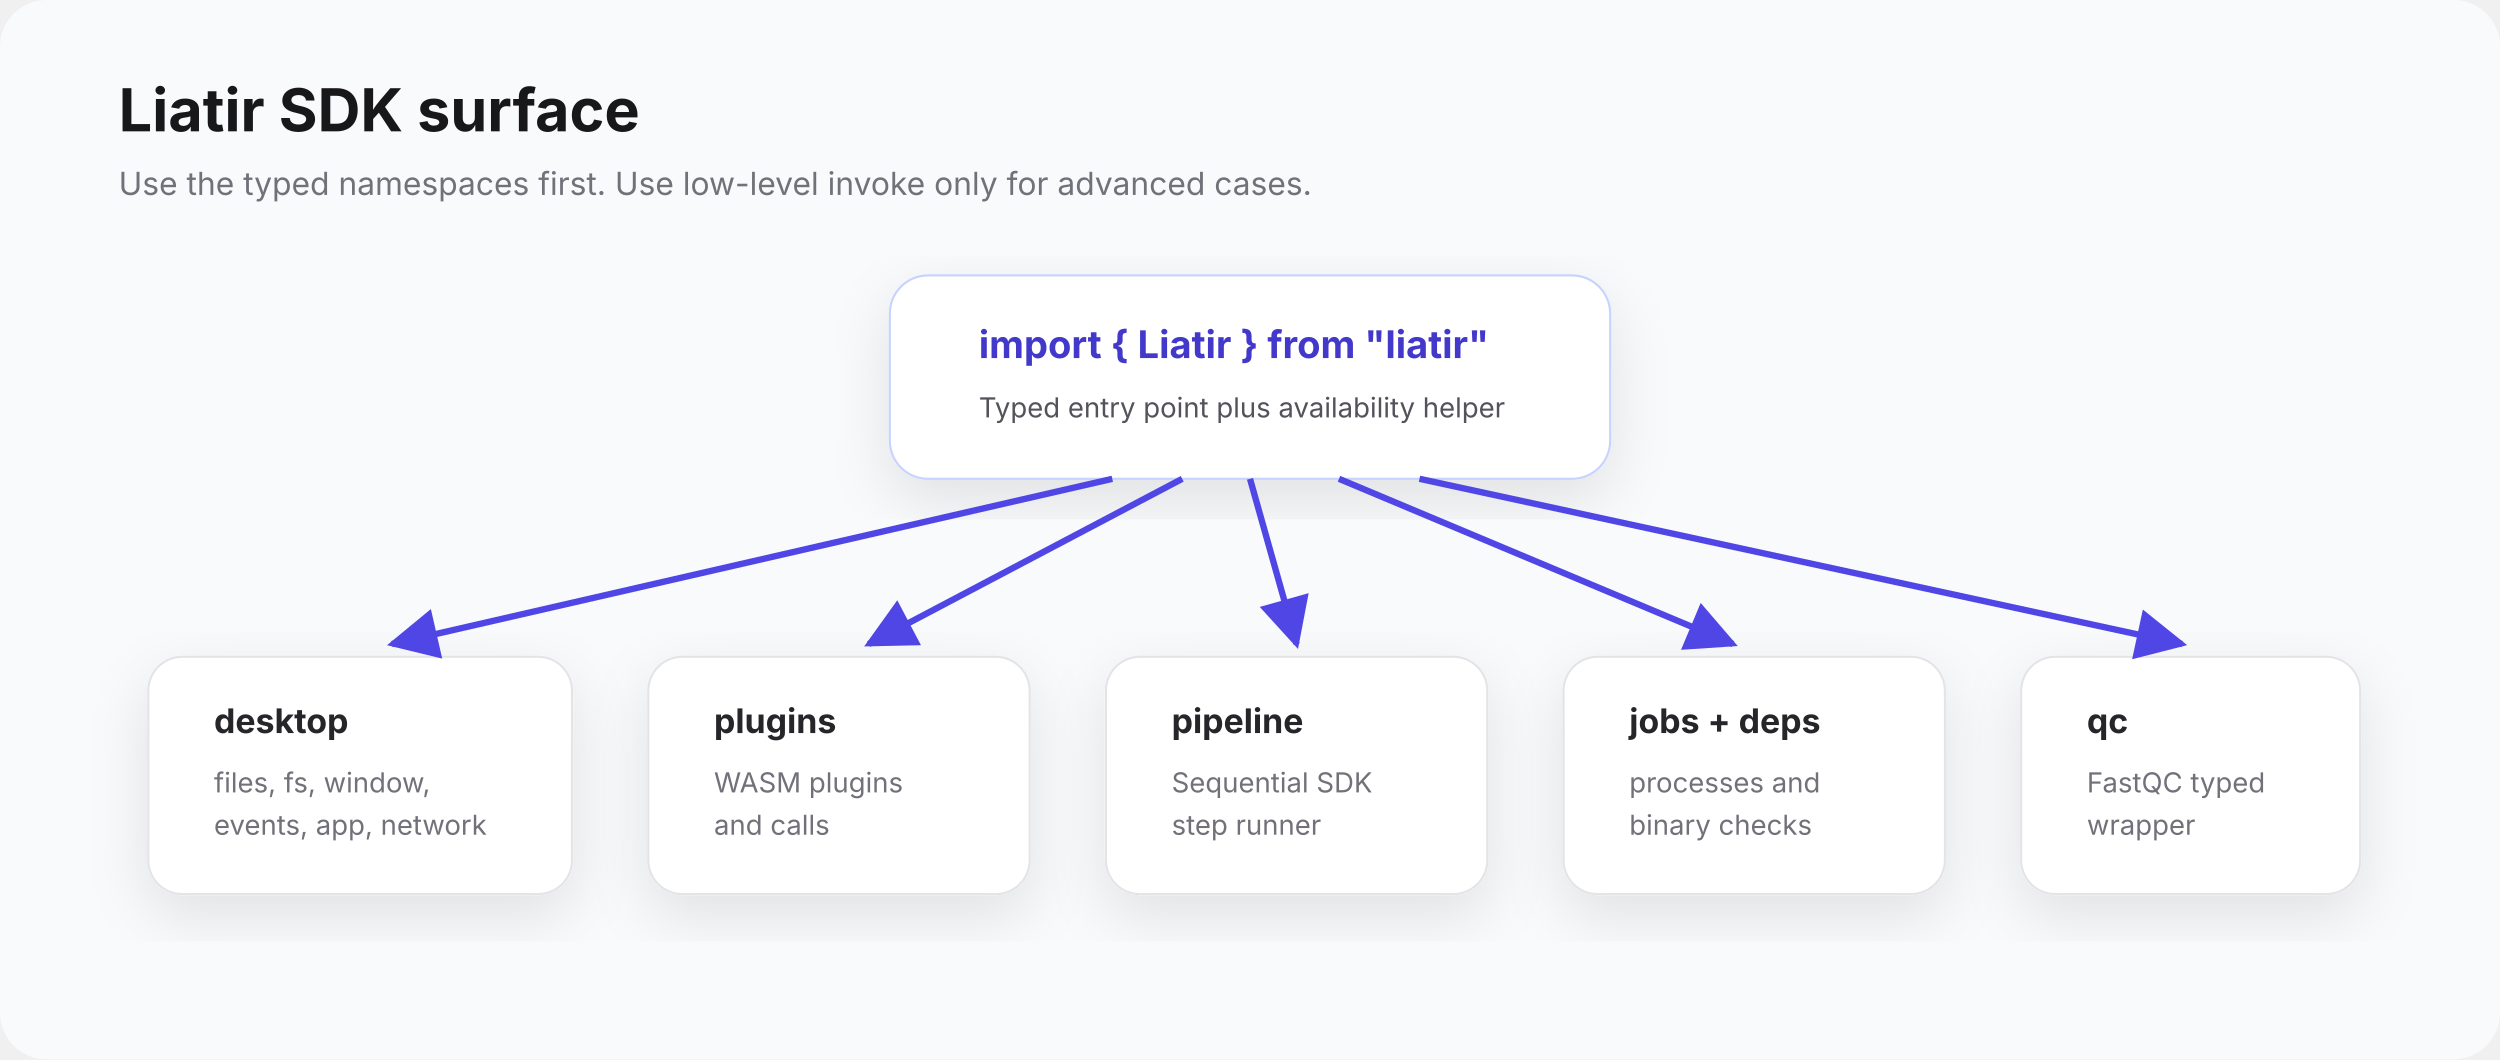
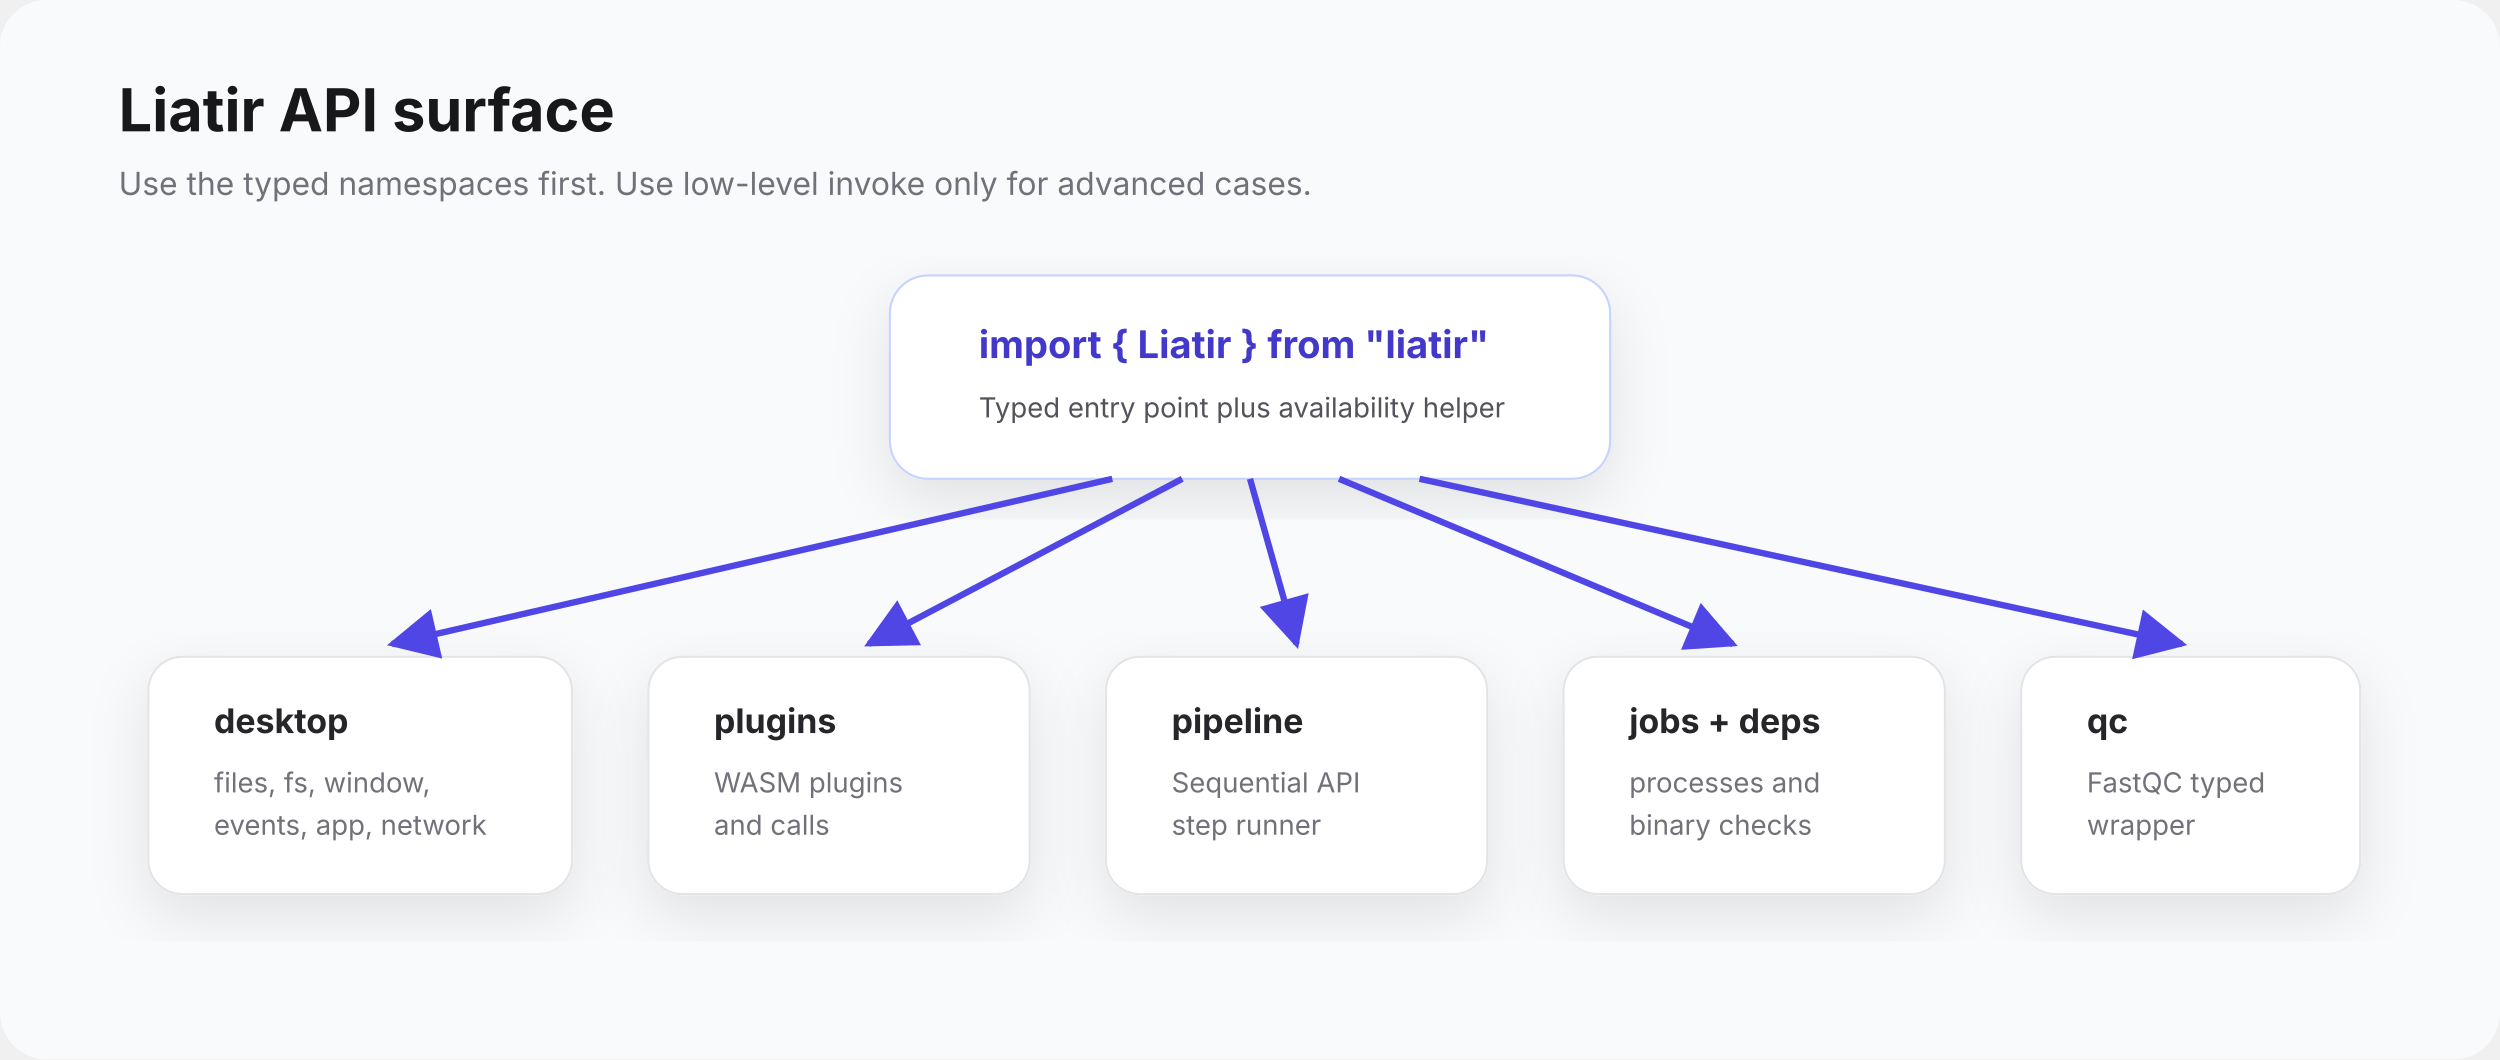
<svg xmlns="http://www.w3.org/2000/svg" width="1180" height="500" viewBox="0 0 1180 500" role="img" aria-labelledby="title desc">
  <defs>
    <filter id="shadow" x="-20%" y="-20%" width="140%" height="140%">
      <feDropShadow dx="0" dy="10" stdDeviation="14" flood-color="#111827" flood-opacity="0.10" />
    </filter>
    <marker id="arrow" viewBox="0 0 10 10" refX="9" refY="5" markerWidth="8" markerHeight="8" orient="auto-start-reverse">
      <path d="M 0 0 L 10 5 L 0 10 z" fill="#4f46e5" />
    </marker>
  </defs>
  <rect width="1180" height="500" rx="22" fill="#f8fafc" />
-   <text x="56" y="62" font-family="Inter, ui-sans-serif, system-ui, sans-serif" font-size="28" font-weight="700" fill="#18181b">Liatir SDK surface</text>
+   <text x="56" y="62" font-family="Inter, ui-sans-serif, system-ui, sans-serif" font-size="28" font-weight="700" fill="#18181b">Liatir API surface</text>
  <text x="56" y="92" font-family="Inter, ui-sans-serif, system-ui, sans-serif" font-size="15" fill="#71717a">Use the typed namespaces first. Use low-level invoke only for advanced cases.</text>
  <g filter="url(#shadow)">
    <rect x="420" y="130" width="340" height="96" rx="18" fill="#ffffff" stroke="#c7d2fe" />
    <text x="462" y="169" font-family="Inter, ui-sans-serif, system-ui, sans-serif" font-size="18" font-weight="700" fill="#4338ca">import { Liatir } from "liatir"</text>
    <text x="462" y="197" font-family="Inter, ui-sans-serif, system-ui, sans-serif" font-size="13" fill="#52525b">Typed entry point plus availability helper</text>
  </g>
  <g filter="url(#shadow)">
    <rect x="70" y="310" width="200" height="112" rx="16" fill="#ffffff" stroke="#e4e4e7" />
    <text x="101" y="346" font-family="Inter, ui-sans-serif, system-ui, sans-serif" font-size="16" font-weight="700" fill="#27272a">desktop</text>
    <text x="101" y="374" font-family="Inter, ui-sans-serif, system-ui, sans-serif" font-size="13" fill="#71717a">files, fs, window,</text>
    <text x="101" y="394" font-family="Inter, ui-sans-serif, system-ui, sans-serif" font-size="13" fill="#71717a">events, app, network</text>
  </g>
  <g filter="url(#shadow)">
    <rect x="306" y="310" width="180" height="112" rx="16" fill="#ffffff" stroke="#e4e4e7" />
    <text x="337" y="346" font-family="Inter, ui-sans-serif, system-ui, sans-serif" font-size="16" font-weight="700" fill="#27272a">plugins</text>
    <text x="337" y="374" font-family="Inter, ui-sans-serif, system-ui, sans-serif" font-size="13" fill="#71717a">WASM plugins</text>
    <text x="337" y="394" font-family="Inter, ui-sans-serif, system-ui, sans-serif" font-size="13" fill="#71717a">and calls</text>
  </g>
  <g filter="url(#shadow)">
    <rect x="522" y="310" width="180" height="112" rx="16" fill="#ffffff" stroke="#e4e4e7" />
    <text x="553" y="346" font-family="Inter, ui-sans-serif, system-ui, sans-serif" font-size="16" font-weight="700" fill="#27272a">pipeline</text>
-     <text x="553" y="374" font-family="Inter, ui-sans-serif, system-ui, sans-serif" font-size="13" fill="#71717a">Sequential SDK</text>
+     <text x="553" y="374" font-family="Inter, ui-sans-serif, system-ui, sans-serif" font-size="13" fill="#71717a">Sequential API</text>
    <text x="553" y="394" font-family="Inter, ui-sans-serif, system-ui, sans-serif" font-size="13" fill="#71717a">step runner</text>
  </g>
  <g filter="url(#shadow)">
    <rect x="738" y="310" width="180" height="112" rx="16" fill="#ffffff" stroke="#e4e4e7" />
    <text x="769" y="346" font-family="Inter, ui-sans-serif, system-ui, sans-serif" font-size="16" font-weight="700" fill="#27272a">jobs + deps</text>
    <text x="769" y="374" font-family="Inter, ui-sans-serif, system-ui, sans-serif" font-size="13" fill="#71717a">processes and</text>
    <text x="769" y="394" font-family="Inter, ui-sans-serif, system-ui, sans-serif" font-size="13" fill="#71717a">binary checks</text>
  </g>
  <g filter="url(#shadow)">
    <rect x="954" y="310" width="160" height="112" rx="16" fill="#ffffff" stroke="#e4e4e7" />
    <text x="985" y="346" font-family="Inter, ui-sans-serif, system-ui, sans-serif" font-size="16" font-weight="700" fill="#27272a">qc</text>
    <text x="985" y="374" font-family="Inter, ui-sans-serif, system-ui, sans-serif" font-size="13" fill="#71717a">FastQC typed</text>
    <text x="985" y="394" font-family="Inter, ui-sans-serif, system-ui, sans-serif" font-size="13" fill="#71717a">wrapper</text>
  </g>
  <path d="M525 226 L185 304" stroke="#4f46e5" stroke-width="3" fill="none" marker-end="url(#arrow)" />
  <path d="M558 226 L410 304" stroke="#4f46e5" stroke-width="3" fill="none" marker-end="url(#arrow)" />
  <path d="M590 226 L612 304" stroke="#4f46e5" stroke-width="3" fill="none" marker-end="url(#arrow)" />
  <path d="M632 226 L818 304" stroke="#4f46e5" stroke-width="3" fill="none" marker-end="url(#arrow)" />
  <path d="M670 226 L1030 304" stroke="#4f46e5" stroke-width="3" fill="none" marker-end="url(#arrow)" />
</svg>
